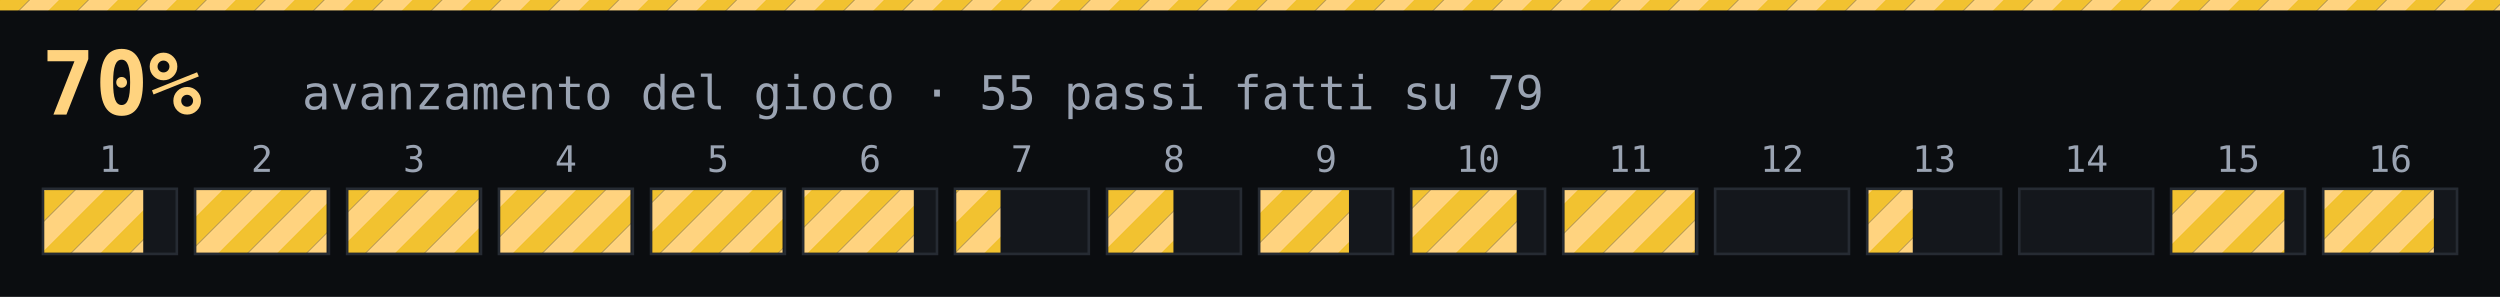
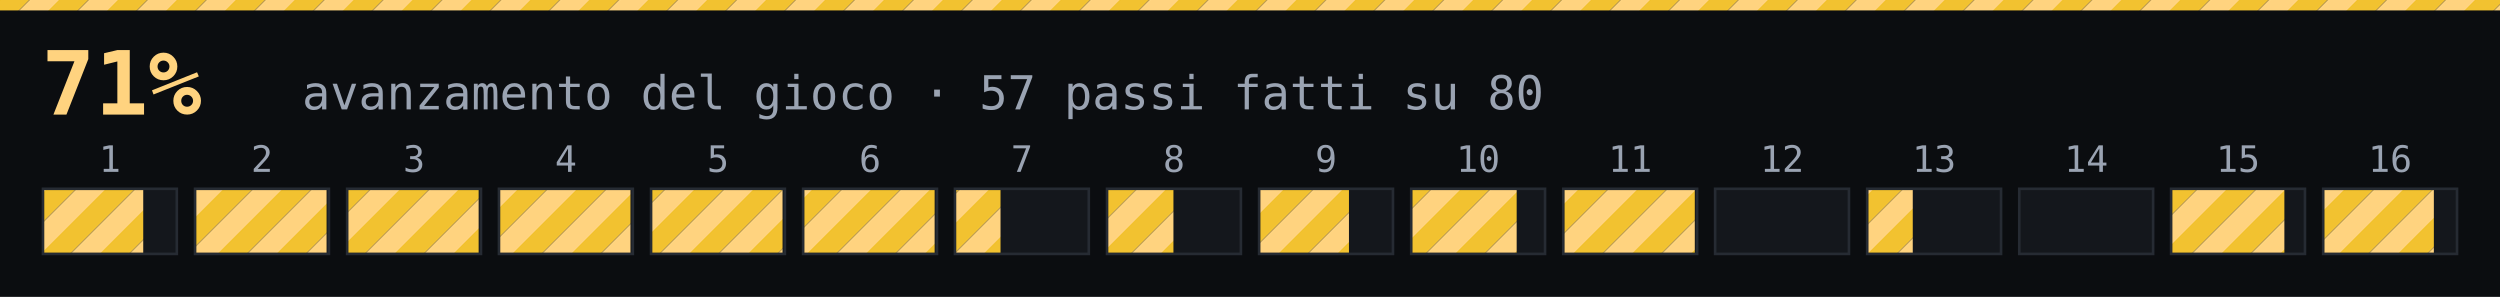
<svg xmlns="http://www.w3.org/2000/svg" width="960" height="114" viewBox="0 0 960 114" font-family="ui-monospace,Cascadia Mono,Consolas,DejaVu Sans Mono,monospace">
  <defs>
    <pattern id="strisce" width="16" height="16" patternUnits="userSpaceOnUse" patternTransform="rotate(45)">
      <rect width="8" height="16" fill="#f2c230" />
      <rect x="8" width="8" height="16" fill="#ffd37f" />
    </pattern>
  </defs>
  <rect width="960" height="114" fill="#0b0d10" />
  <rect width="960" height="4" fill="url(#strisce)" />
-   <text x="16" y="44" fill="#ffd37f" font-size="34" font-weight="700">70%</text>
-   <text x="116" y="42" fill="#9aa3b2" font-size="18">avanzamento del gioco · 55 passi fatti su 79</text>
+   <text x="16" y="44" fill="#ffd37f" font-size="34" font-weight="700">71%</text>
+   <text x="116" y="42" fill="#9aa3b2" font-size="18">avanzamento del gioco · 57 passi fatti su 80</text>
  <text x="42.2" y="66" text-anchor="middle" fill="#9aa3b2" font-size="14">1</text>
  <rect x="16.5" y="72.5" width="51.4" height="25" fill="#14171c" stroke="#262b33" />
  <rect x="17.0" y="73" width="38" height="24" fill="url(#strisce)" />
  <text x="100.6" y="66" text-anchor="middle" fill="#9aa3b2" font-size="14">2</text>
  <rect x="74.9" y="72.5" width="51.4" height="25" fill="#14171c" stroke="#262b33" />
  <rect x="75.4" y="73" width="50" height="24" fill="url(#strisce)" />
  <text x="159.0" y="66" text-anchor="middle" fill="#9aa3b2" font-size="14">3</text>
  <rect x="133.3" y="72.5" width="51.4" height="25" fill="#14171c" stroke="#262b33" />
  <rect x="133.8" y="73" width="50" height="24" fill="url(#strisce)" />
  <text x="217.3" y="66" text-anchor="middle" fill="#9aa3b2" font-size="14">4</text>
  <rect x="191.6" y="72.5" width="51.4" height="25" fill="#14171c" stroke="#262b33" />
  <rect x="192.1" y="73" width="50" height="24" fill="url(#strisce)" />
  <text x="275.7" y="66" text-anchor="middle" fill="#9aa3b2" font-size="14">5</text>
  <rect x="250.0" y="72.5" width="51.4" height="25" fill="#14171c" stroke="#262b33" />
  <rect x="250.5" y="73" width="50" height="24" fill="url(#strisce)" />
  <text x="334.1" y="66" text-anchor="middle" fill="#9aa3b2" font-size="14">6</text>
  <rect x="308.4" y="72.5" width="51.4" height="25" fill="#14171c" stroke="#262b33" />
-   <rect x="308.9" y="73" width="42" height="24" fill="url(#strisce)" />
+   <rect x="308.9" y="73" width="50" height="24" fill="url(#strisce)" />
  <text x="392.4" y="66" text-anchor="middle" fill="#9aa3b2" font-size="14">7</text>
  <rect x="366.7" y="72.5" width="51.4" height="25" fill="#14171c" stroke="#262b33" />
  <rect x="367.2" y="73" width="17" height="24" fill="url(#strisce)" />
  <text x="450.8" y="66" text-anchor="middle" fill="#9aa3b2" font-size="14">8</text>
  <rect x="425.1" y="72.5" width="51.4" height="25" fill="#14171c" stroke="#262b33" />
  <rect x="425.6" y="73" width="25" height="24" fill="url(#strisce)" />
  <text x="509.2" y="66" text-anchor="middle" fill="#9aa3b2" font-size="14">9</text>
  <rect x="483.5" y="72.5" width="51.4" height="25" fill="#14171c" stroke="#262b33" />
  <rect x="484.0" y="73" width="34" height="24" fill="url(#strisce)" />
  <text x="567.6" y="66" text-anchor="middle" fill="#9aa3b2" font-size="14">10</text>
  <rect x="541.9" y="72.5" width="51.4" height="25" fill="#14171c" stroke="#262b33" />
  <rect x="542.4" y="73" width="40" height="24" fill="url(#strisce)" />
  <text x="626.0" y="66" text-anchor="middle" fill="#9aa3b2" font-size="14">11</text>
  <rect x="600.3" y="72.5" width="51.4" height="25" fill="#14171c" stroke="#262b33" />
  <rect x="600.8" y="73" width="50" height="24" fill="url(#strisce)" />
  <text x="684.3" y="66" text-anchor="middle" fill="#9aa3b2" font-size="14">12</text>
  <rect x="658.6" y="72.5" width="51.4" height="25" fill="#14171c" stroke="#262b33" />
  <text x="742.7" y="66" text-anchor="middle" fill="#9aa3b2" font-size="14">13</text>
  <rect x="717.0" y="72.5" width="51.4" height="25" fill="#14171c" stroke="#262b33" />
  <rect x="717.5" y="73" width="17" height="24" fill="url(#strisce)" />
  <text x="801.1" y="66" text-anchor="middle" fill="#9aa3b2" font-size="14">14</text>
  <rect x="775.4" y="72.5" width="51.4" height="25" fill="#14171c" stroke="#262b33" />
  <text x="859.4" y="66" text-anchor="middle" fill="#9aa3b2" font-size="14">15</text>
  <rect x="833.7" y="72.5" width="51.4" height="25" fill="#14171c" stroke="#262b33" />
  <rect x="834.2" y="73" width="43" height="24" fill="url(#strisce)" />
  <text x="917.8" y="66" text-anchor="middle" fill="#9aa3b2" font-size="14">16</text>
  <rect x="892.1" y="72.5" width="51.4" height="25" fill="#14171c" stroke="#262b33" />
  <rect x="892.6" y="73" width="42" height="24" fill="url(#strisce)" />
</svg>
